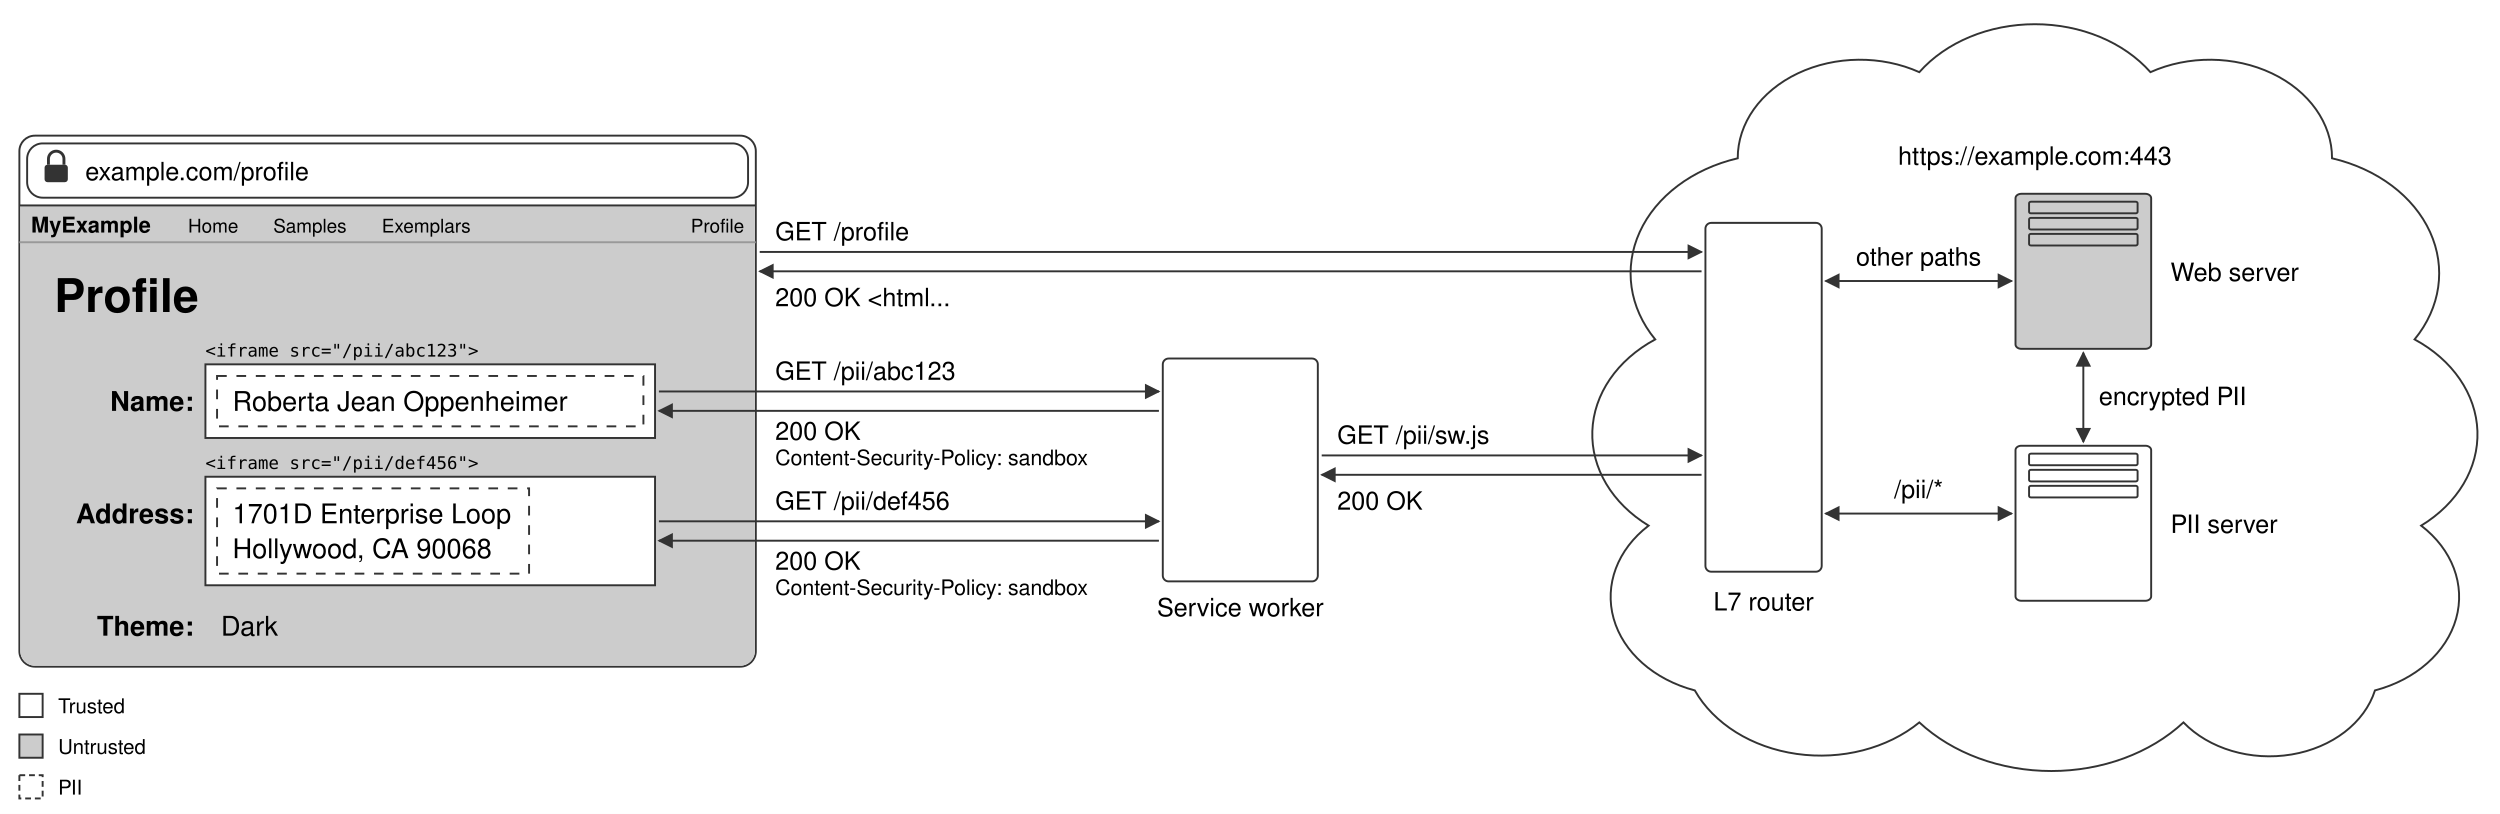
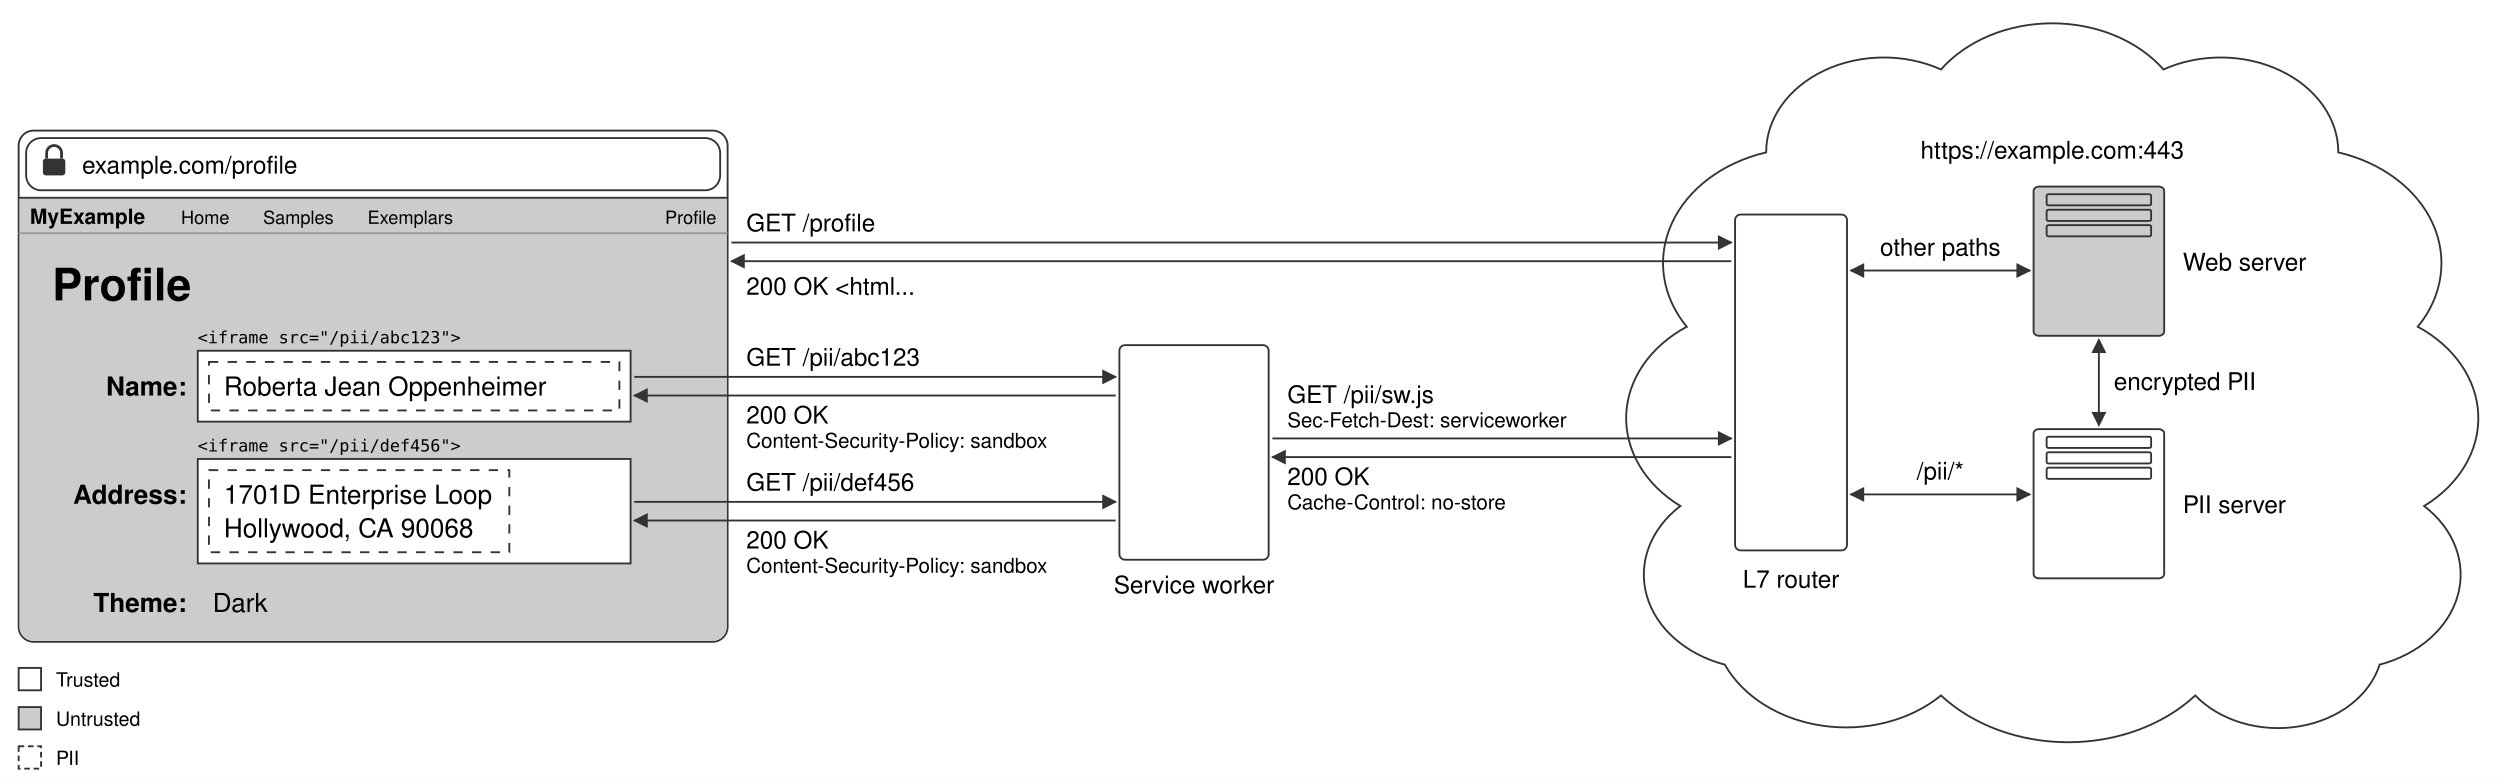
- <svg xmlns="http://www.w3.org/2000/svg" width="1290" height="420" viewBox="0 0 1290 420" font-family="-apple-system, BlinkMacSystemFont, 'Segoe UI', Helvetica, Arial, sans-serif" font-size="14" fill="#000">
+ <svg xmlns="http://www.w3.org/2000/svg" width="1340" height="420" viewBox="0 0 1340 420" font-family="-apple-system, BlinkMacSystemFont, 'Segoe UI', Helvetica, Arial, sans-serif" font-size="14" fill="#000">
  <defs>
    <marker id="arrowhead" viewBox="0 0 10 10" refX="9" refY="5" markerWidth="8" markerHeight="8" orient="auto-start-reverse">
      <path d="M0,0 L10,5 L0,10 z" fill="#333" />
    </marker>
    <symbol id="lock" viewBox="0 0 12 16" overflow="visible">
      <path d="M2,7 v-3 a4,4 0 0 1 8,0 v3" fill="none" stroke="#333" stroke-width="1.5" />
      <rect y="7" width="12" height="9" rx="1.5" fill="#333" />
    </symbol>
    <symbol id="cloud" viewBox="0 0 270 222" preserveAspectRatio="none" overflow="visible">
      <path d="M32,197.1              A37,28.9 0 0 1 18,148.7              A43,33.6 0 0 1 20,94              A45,35.2 0 0 1 45,40.8              A37,28.9 0 0 1 100,15.5              A43,33.6 0 0 1 170,15.5              A37,28.9 0 0 1 225,40.8              A45,35.2 0 0 1 250,94              A43,33.6 0 0 1 252,148.7              A37,28.9 0 0 1 238,197.1              A33,25.8 0 0 1 180,206.5              A53,41.5 0 0 1 100,206.5              A42,32.9 0 0 1 32,197.1 z" fill="inherit" stroke="#333" vector-effect="non-scaling-stroke" />
    </symbol>
    <symbol id="server" viewBox="0 0 70 105.6" preserveAspectRatio="none" overflow="visible">
      <rect width="70" height="105.6" rx="3" fill="inherit" stroke="#333" vector-effect="non-scaling-stroke" />
      <rect x="7" y="5.4" width="56" height="7.9" rx="1" fill="inherit" stroke="#333" vector-effect="non-scaling-stroke" />
      <rect x="7" y="16.4" width="56" height="7.9" rx="1" fill="inherit" stroke="#333" vector-effect="non-scaling-stroke" />
      <rect x="7" y="27.3" width="56" height="7.9" rx="1" fill="inherit" stroke="#333" vector-effect="non-scaling-stroke" />
    </symbol>
    <symbol id="legend" viewBox="0 0 70 60" overflow="visible">
      <rect width="12" height="12" fill="#fff" stroke="#333" />
      <text x="20" y="10" font-size="10.5">Trusted</text>
      <rect y="21" width="12" height="12" fill="#ccc" stroke="#333" />
      <text x="20" y="31" font-size="10.5">Untrusted</text>
      <rect y="42" width="12" height="12" fill="#fff" stroke="#333" stroke-dasharray="3 2" />
      <text x="20" y="52" font-size="10.5">PII</text>
    </symbol>
  </defs>
-   <rect width="1290" height="420" fill="#fff" />
+   <rect width="1340" height="420" fill="#fff" />
  <g transform="translate(0,60)">
    <rect x="10" y="10" width="380" height="274" rx="8" fill="#fff" stroke="#333" />
    <rect x="14" y="14" width="372" height="28" rx="8" fill="#fff" stroke="#333" />
    <use href="#lock" x="23" y="18" width="12" height="16" />
    <text x="44" y="33" font-size="13">example.com/profile</text>
    <path d="M10.5,46 H389.5 V276 A7.5,7.5 0 0 1 382,283.5 H18 A7.5,7.5 0 0 1 10.5,276 Z" fill="#ccc" />
    <line x1="10" y1="46" x2="390" y2="46" stroke="#333" />
    <text x="16" y="60" font-size="11.25" font-weight="bold">MyExample</text>
    <text x="97" y="60" font-size="9.75">Home</text>
    <text x="141" y="60" font-size="9.75">Samples</text>
    <text x="197" y="60" font-size="9.75">Exemplars</text>
    <text x="384" y="60" font-size="9.75" text-anchor="end">Profile</text>
    <line x1="10" y1="65" x2="390" y2="65" stroke="#999" />
    <text x="28" y="101" font-size="24" font-weight="bold">Profile</text>
    <text x="100" y="152" text-anchor="end" font-weight="bold">Name:</text>
    <text x="106" y="124" font-family="ui-monospace, SFMono-Regular, Menlo, Consolas, monospace" font-size="9">&lt;iframe src="/pii/abc123"&gt;</text>
    <rect x="106" y="128" width="232" height="38" fill="#fff" stroke="#333" />
    <rect x="112" y="134" width="220" height="26" fill="#fff" stroke="#333" stroke-dasharray="5 5" />
    <text x="120" y="152">Roberta Jean Oppenheimer</text>
    <text x="100" y="210" text-anchor="end" font-weight="bold">Address:</text>
    <text x="106" y="182" font-family="ui-monospace, SFMono-Regular, Menlo, Consolas, monospace" font-size="9">&lt;iframe src="/pii/def456"&gt;</text>
    <rect x="106" y="186" width="232" height="56" fill="#fff" stroke="#333" />
    <rect x="112" y="192" width="161" height="44" fill="#fff" stroke="#333" stroke-dasharray="5 5" />
    <text x="120" y="210">1701D Enterprise Loop<tspan x="120" dy="18">Hollywood, CA 90068</tspan>
    </text>
    <text x="100" y="268" text-anchor="end" font-weight="bold">Theme:</text>
    <text x="114" y="268">Dark</text>
  </g>
  <rect x="600" y="185" width="80" height="115" rx="3" fill="#fff" stroke="#333" />
  <text x="640" y="318" text-anchor="middle" font-size="13">Service worker</text>
-   <use href="#cloud" x="820" y="10" width="460" height="390" fill="#fff" />
-   <text x="1050" y="85" text-anchor="middle" font-size="13">https://example.com:443</text>
-   <rect x="880" y="115" width="60" height="180" rx="3" fill="#fff" stroke="#333" />
-   <text x="910" y="315" text-anchor="middle" font-size="13">L7 router</text>
-   <use href="#server" x="1040" y="100" width="70" height="80" fill="#ccc" />
-   <text x="1120" y="145" font-size="13">Web server</text>
-   <use href="#server" x="1040" y="230" width="70" height="80" fill="#fff" />
-   <text x="1120" y="275" font-size="13">PII server</text>
-   <line x1="942" y1="145" x2="1038" y2="145" stroke="#333" marker-start="url(#arrowhead)" marker-end="url(#arrowhead)" />
-   <text x="990" y="137" text-anchor="middle" font-size="13">other paths</text>
-   <line x1="942" y1="265" x2="1038" y2="265" stroke="#333" marker-start="url(#arrowhead)" marker-end="url(#arrowhead)" />
-   <text x="990" y="257" text-anchor="middle" font-size="13">/pii/*</text>
-   <line x1="1075" y1="182" x2="1075" y2="228" stroke="#333" marker-start="url(#arrowhead)" marker-end="url(#arrowhead)" />
-   <text x="1083" y="209" font-size="13">encrypted PII</text>
-   <line x1="682" y1="235" x2="878" y2="235" stroke="#333" marker-end="url(#arrowhead)" />
-   <text x="690" y="229" font-size="13">GET /pii/sw.js</text>
-   <line x1="878" y1="245" x2="682" y2="245" stroke="#333" marker-end="url(#arrowhead)" />
-   <text x="690" y="263" font-size="13">200 OK</text>
-   <line x1="392" y1="130" x2="878" y2="130" stroke="#333" marker-end="url(#arrowhead)" />
+   <use href="#cloud" x="870" y="10" width="460" height="390" fill="#fff" />
+   <text x="1100" y="85" text-anchor="middle" font-size="13">https://example.com:443</text>
+   <rect x="930" y="115" width="60" height="180" rx="3" fill="#fff" stroke="#333" />
+   <text x="960" y="315" text-anchor="middle" font-size="13">L7 router</text>
+   <use href="#server" x="1090" y="100" width="70" height="80" fill="#ccc" />
+   <text x="1170" y="145" font-size="13">Web server</text>
+   <use href="#server" x="1090" y="230" width="70" height="80" fill="#fff" />
+   <text x="1170" y="275" font-size="13">PII server</text>
+   <line x1="992" y1="145" x2="1088" y2="145" stroke="#333" marker-start="url(#arrowhead)" marker-end="url(#arrowhead)" />
+   <text x="1040" y="137" text-anchor="middle" font-size="13">other paths</text>
+   <line x1="992" y1="265" x2="1088" y2="265" stroke="#333" marker-start="url(#arrowhead)" marker-end="url(#arrowhead)" />
+   <text x="1040" y="257" text-anchor="middle" font-size="13">/pii/*</text>
+   <line x1="1125" y1="182" x2="1125" y2="228" stroke="#333" marker-start="url(#arrowhead)" marker-end="url(#arrowhead)" />
+   <text x="1133" y="209" font-size="13">encrypted PII</text>
+   <line x1="682" y1="235" x2="928" y2="235" stroke="#333" marker-end="url(#arrowhead)" />
+   <text x="690" y="216" font-size="13">GET /pii/sw.js<tspan x="690" dy="13" font-size="11">Sec-Fetch-Dest: serviceworker</tspan>
+   </text>
+   <line x1="928" y1="245" x2="682" y2="245" stroke="#333" marker-end="url(#arrowhead)" />
+   <text x="690" y="260" font-size="13">200 OK<tspan x="690" dy="13" font-size="11">Cache-Control: no-store</tspan>
+   </text>
+   <line x1="392" y1="130" x2="928" y2="130" stroke="#333" marker-end="url(#arrowhead)" />
  <text x="400" y="124" font-size="13">GET /profile</text>
-   <line x1="878" y1="140" x2="392" y2="140" stroke="#333" marker-end="url(#arrowhead)" />
+   <line x1="928" y1="140" x2="392" y2="140" stroke="#333" marker-end="url(#arrowhead)" />
  <text x="400" y="158" font-size="13">200 OK &lt;html...</text>
  <line x1="340" y1="202" x2="598" y2="202" stroke="#333" marker-end="url(#arrowhead)" />
  <text x="400" y="196" font-size="13">GET /pii/abc123</text>
  <line x1="598" y1="212" x2="340" y2="212" stroke="#333" marker-end="url(#arrowhead)" />
  <text x="400" y="227" font-size="13">200 OK<tspan x="400" dy="13" font-size="11">Content-Security-Policy: sandbox</tspan>
  </text>
  <line x1="340" y1="269" x2="598" y2="269" stroke="#333" marker-end="url(#arrowhead)" />
  <text x="400" y="263" font-size="13">GET /pii/def456</text>
  <line x1="598" y1="279" x2="340" y2="279" stroke="#333" marker-end="url(#arrowhead)" />
  <text x="400" y="294" font-size="13">200 OK<tspan x="400" dy="13" font-size="11">Content-Security-Policy: sandbox</tspan>
  </text>
  <g transform="translate(0,97)">
    <use href="#legend" x="10" y="261" width="70" height="60" />
  </g>
</svg>
